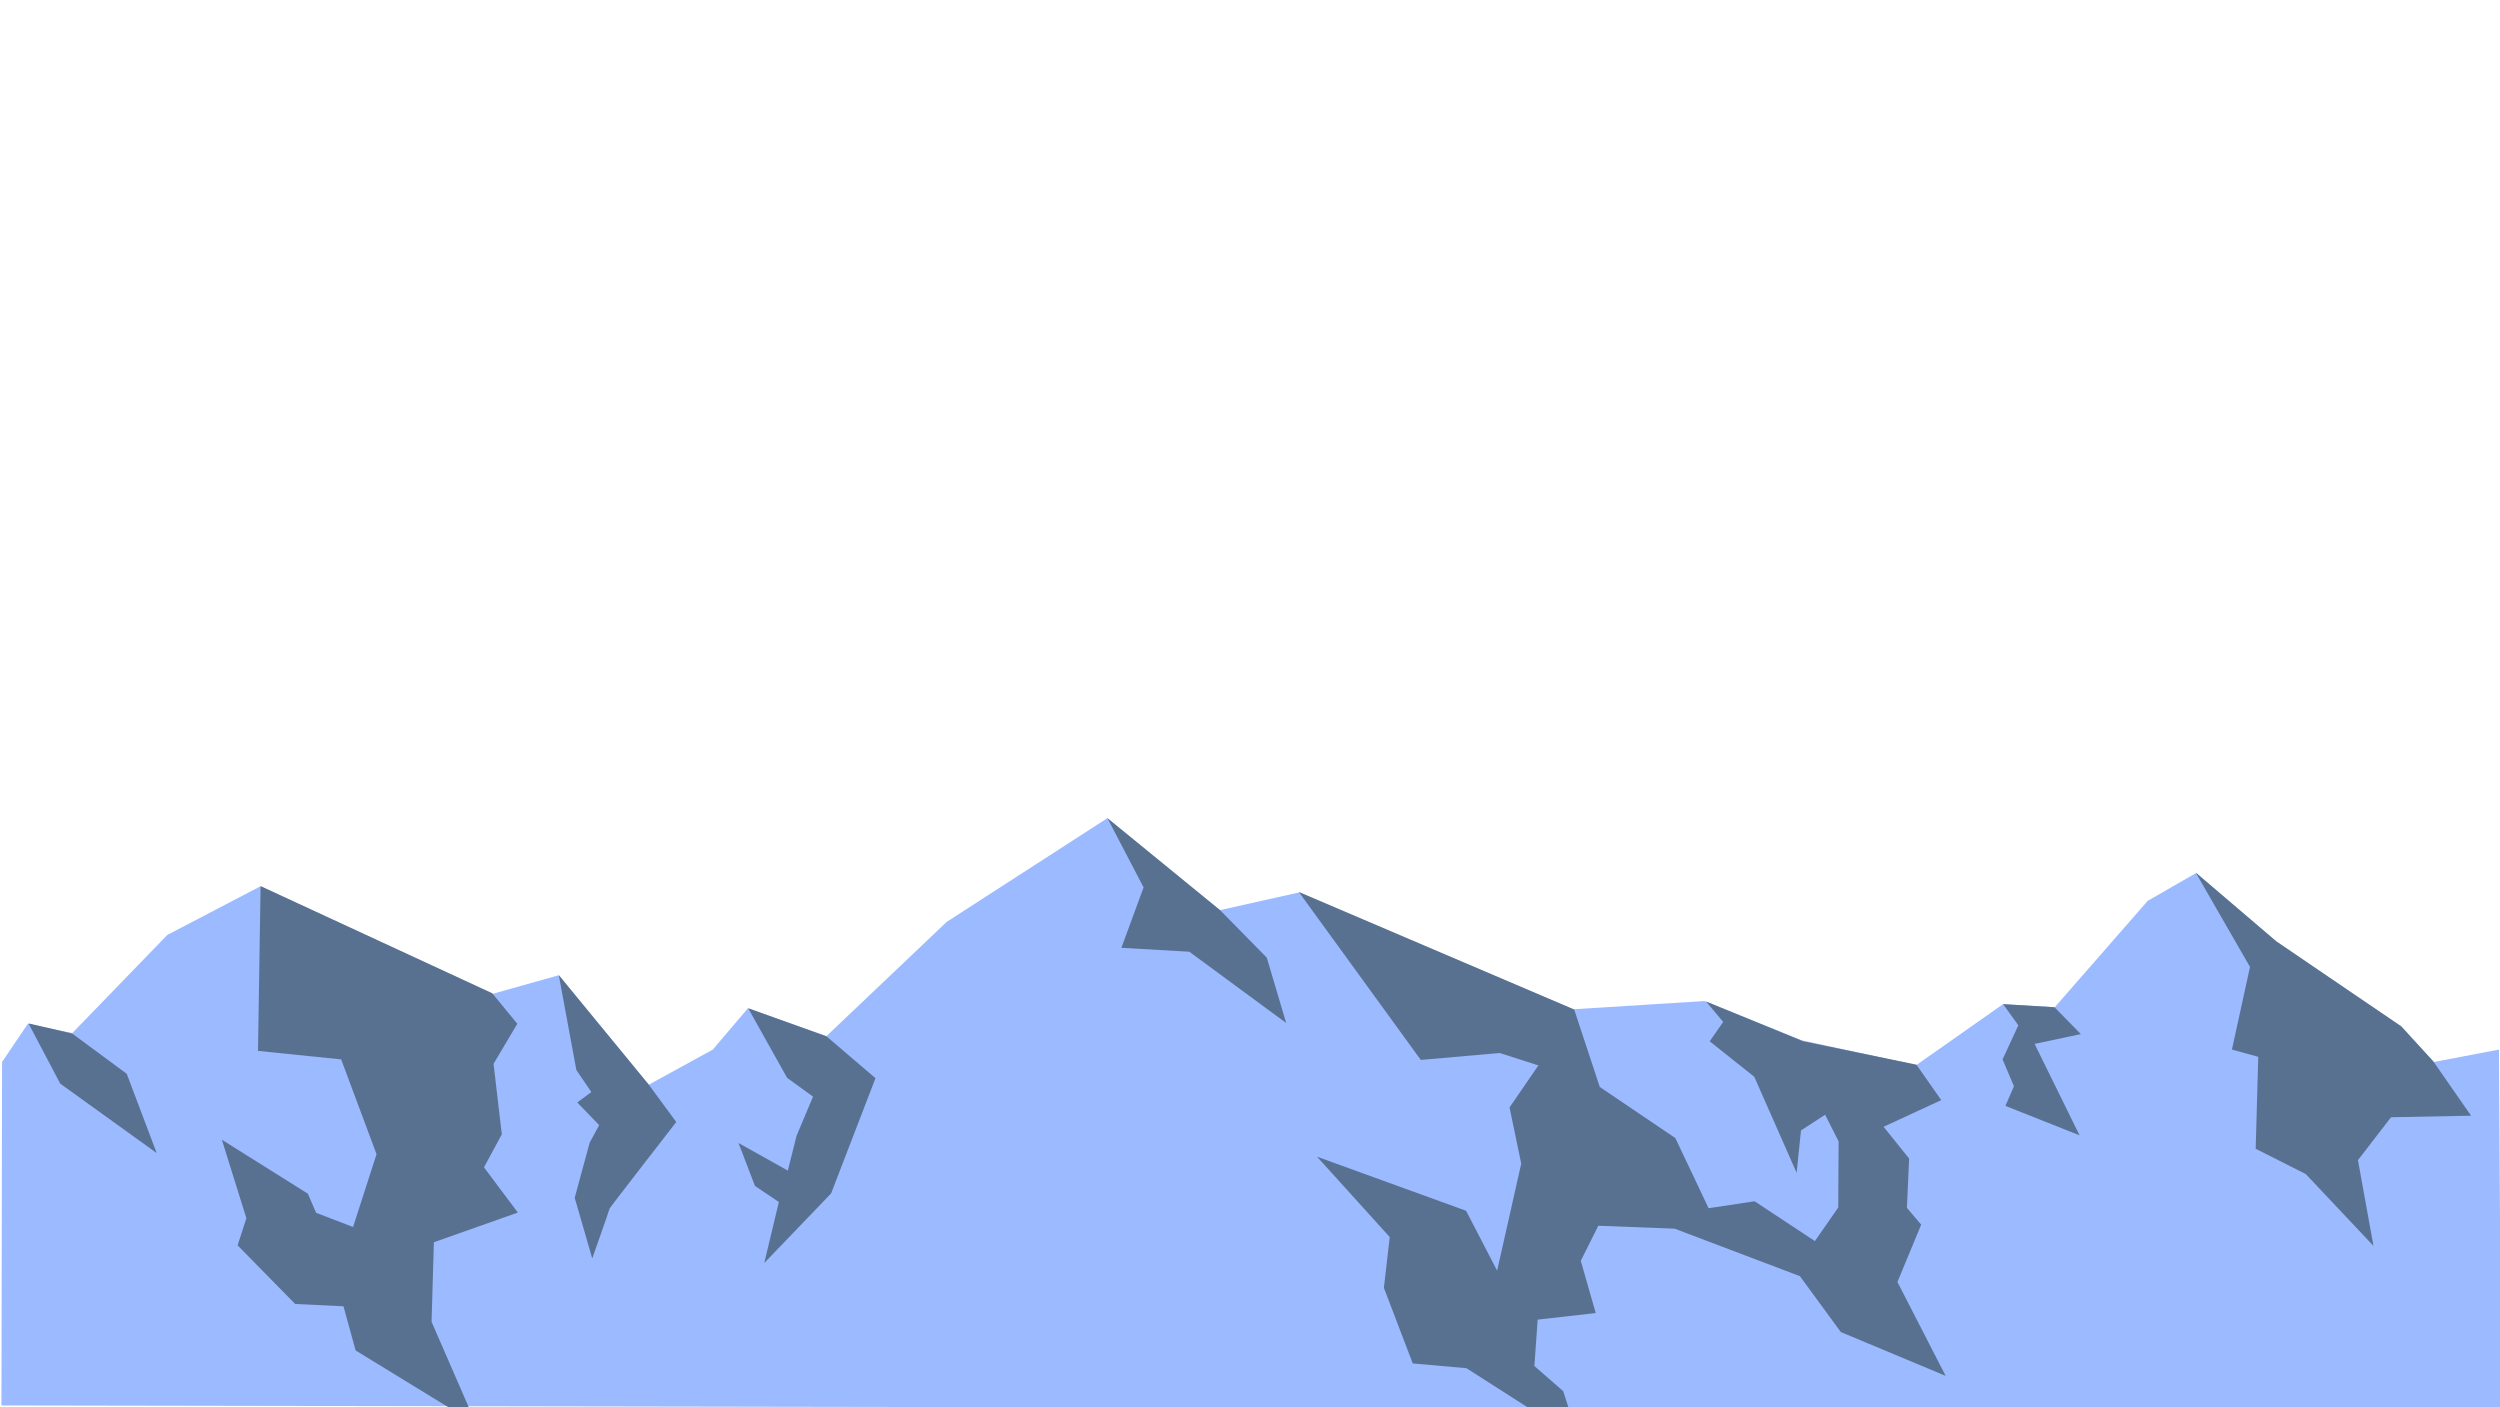
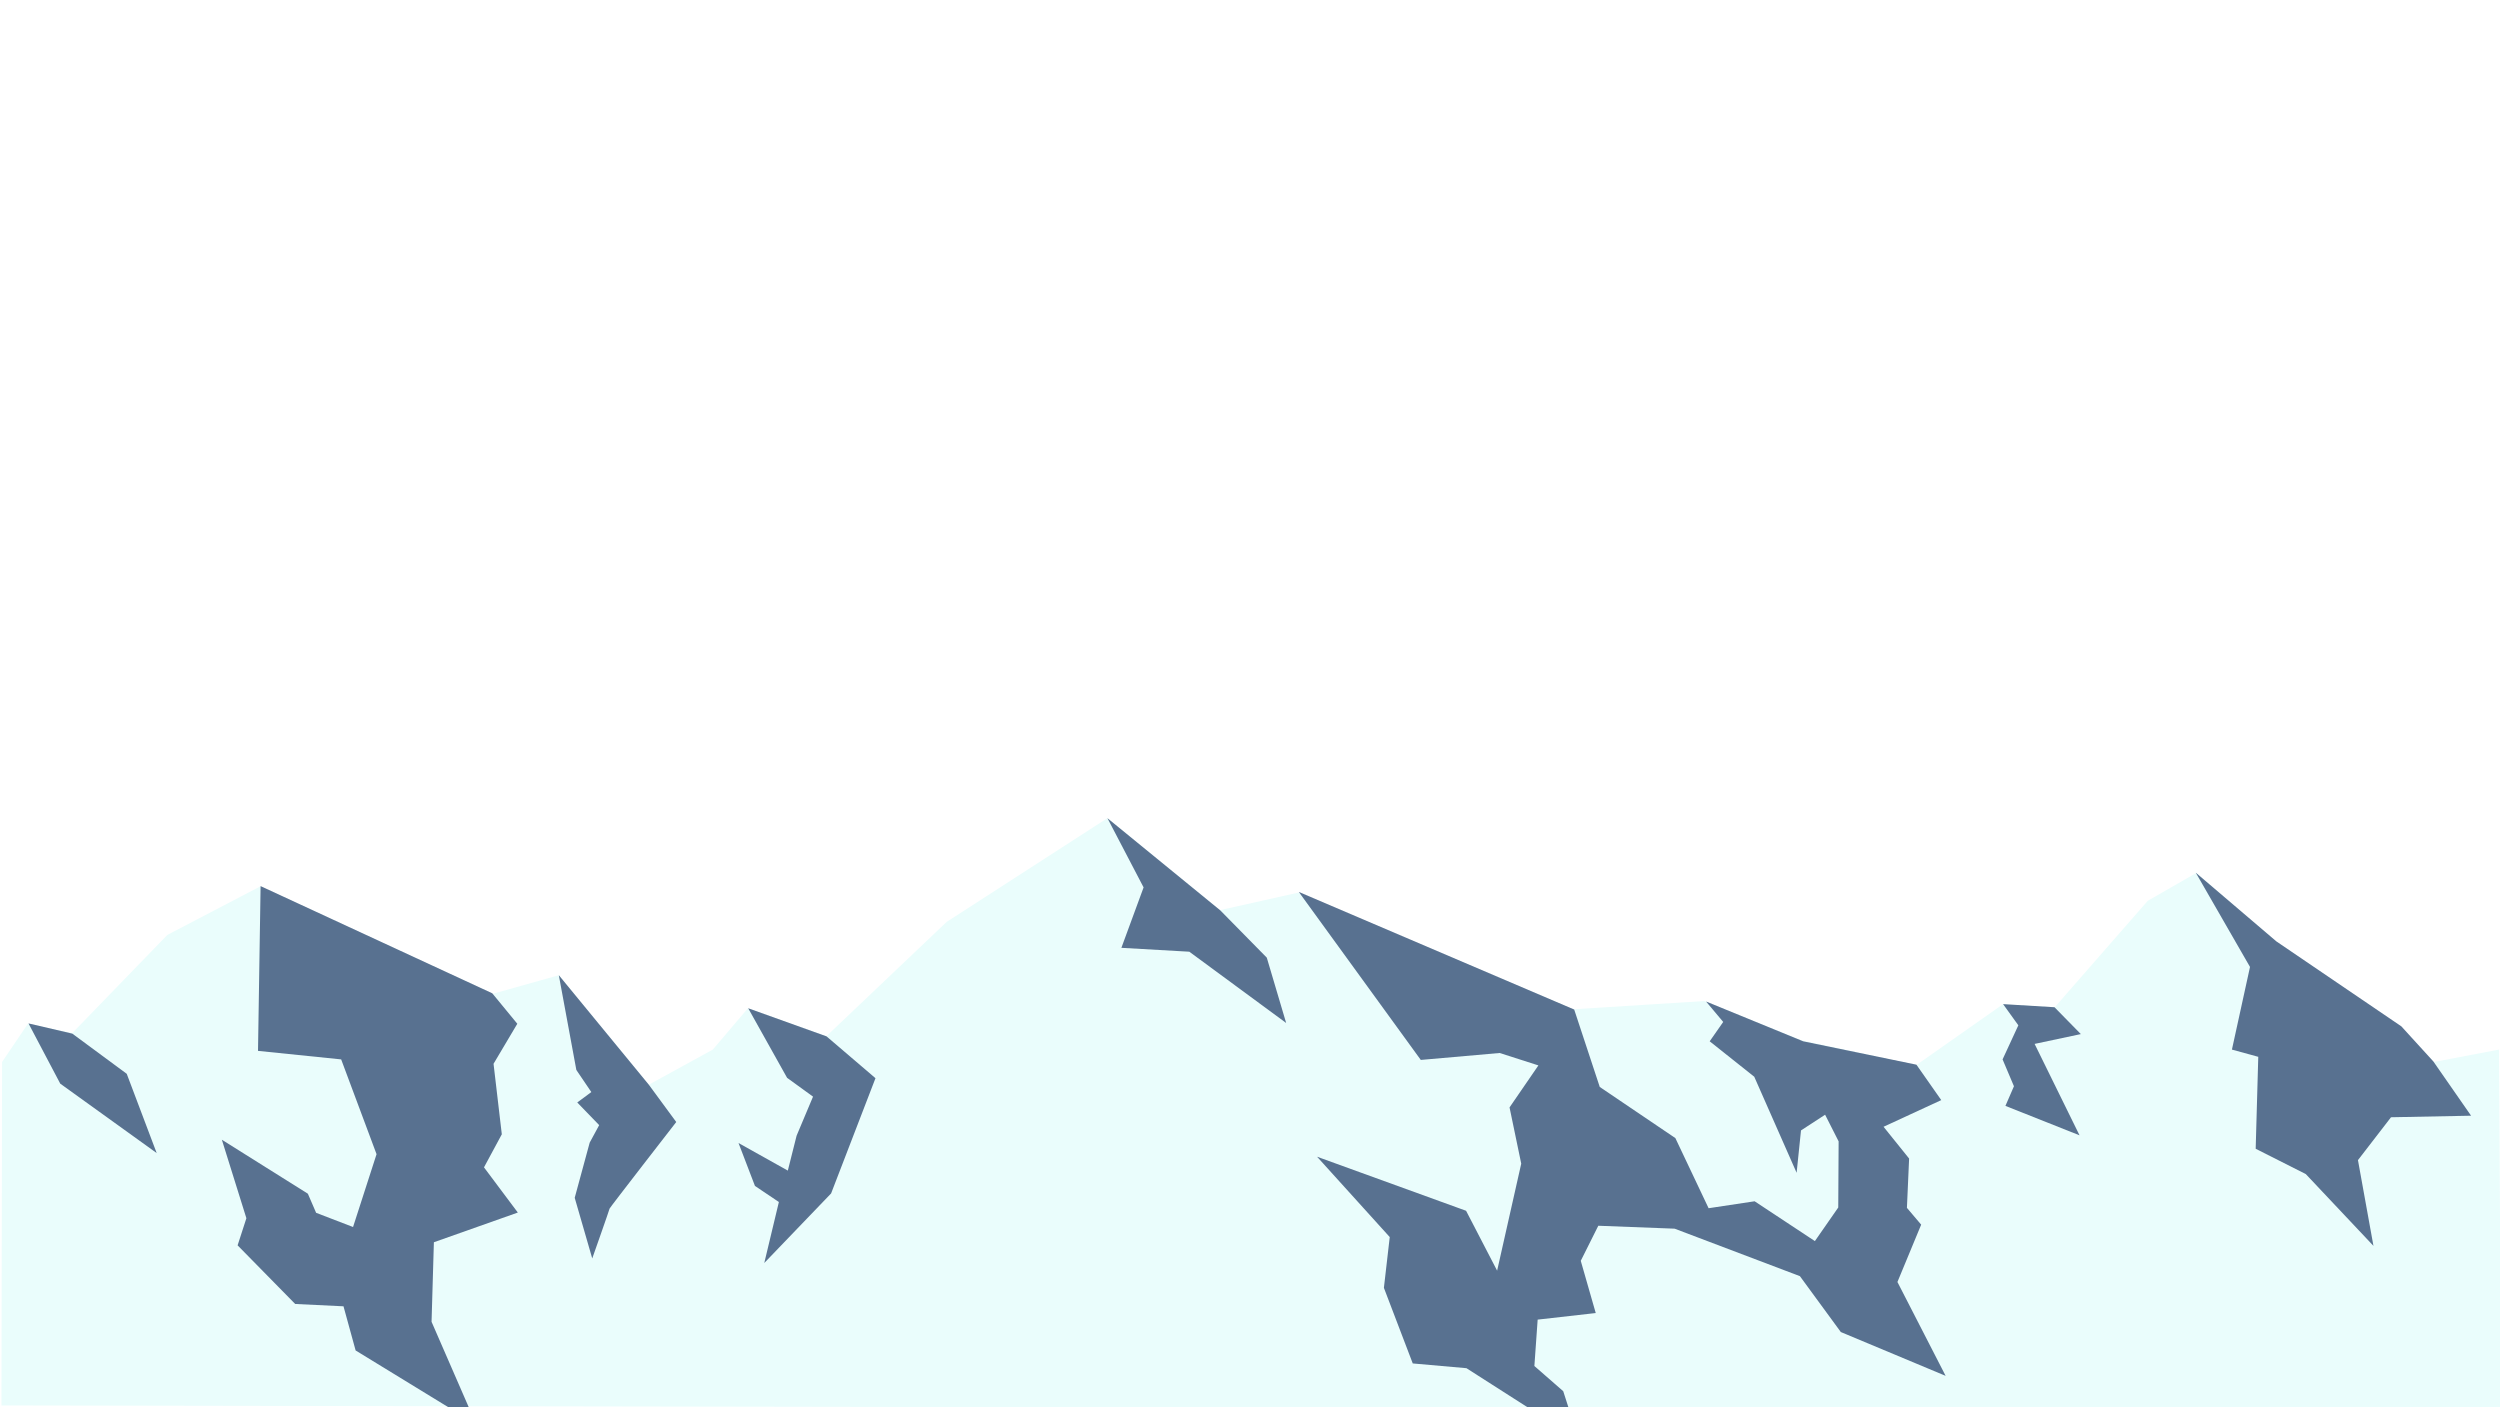
<svg xmlns="http://www.w3.org/2000/svg" width="1920" height="1080" viewBox="0 0 1920 1080" version="1.1" id="svg5" xml:space="preserve">
  <defs id="defs2" />
  <g id="layer1" />
  <g id="layer2">
-     <path style="fill:#9bbaff;stroke-width:25;fill-opacity:1" d="m 1.587,815.603 19.835,-29.355 34.116,7.141 72.992,-75.372 71.405,-37.289 178.512,82.512 50.777,-14.281 69.025,84.099 49.19,-26.975 26.975,-31.736 60.298,21.421 92.359,-87.774 123.422,-79.663 86.5,70.644 60.298,-13.488 211.041,89.653 100.76,-6.347 74.579,30.149 88.066,19.041 66.645,-46.81 39.669,2.38 71.405,-81.719 37.289,-21.421 61.091,52.364 96,65.851 25.388,26.975 49.983,-9.521 1.693,276.667 -1919.777,-3.366 z" id="path523" />
+     <path style="fill:#EAFDFC;stroke-width:25;fill-opacity:1" d="m 1.587,815.603 19.835,-29.355 34.116,7.141 72.992,-75.372 71.405,-37.289 178.512,82.512 50.777,-14.281 69.025,84.099 49.19,-26.975 26.975,-31.736 60.298,21.421 92.359,-87.774 123.422,-79.663 86.5,70.644 60.298,-13.488 211.041,89.653 100.76,-6.347 74.579,30.149 88.066,19.041 66.645,-46.81 39.669,2.38 71.405,-81.719 37.289,-21.421 61.091,52.364 96,65.851 25.388,26.975 49.983,-9.521 1.693,276.667 -1919.777,-3.366 z" id="path523" />
    <path style="fill:#587190;fill-opacity:1;stroke-width:25" d="m 21.879,785.975 24.404,46.283 74.053,53.296 -23.001,-60.87 -41.795,-30.856 z" id="path2870" />
    <path style="fill:#587190;fill-opacity:1;stroke-width:25" d="m 200.132,680.529 -1.983,126.545 63.868,6.545 27.174,72.793 -18.05,55.934 -28.364,-10.909 -6.347,-14.678 -66.05,-41.455 18.843,60.298 -6.744,20.826 44.231,45.025 37.091,1.785 9.322,33.917 71.603,43.835 19.438,9.322 -32.727,-75.174 1.785,-61.091 64.463,-22.81 -25.983,-34.711 13.686,-25.388 -6.347,-54.149 18.248,-30.744 -19.24,-23.405 z" id="path3628" />
    <path style="fill:#587190;fill-opacity:1;stroke-width:25" d="m 454.839,966.481 c 0,0 13.324,-37.728 13.324,-38.289 0,-0.561 51.192,-66.48 51.192,-66.48 l -21.038,-28.612 -69.145,-84.152 13.464,72.791 11.501,16.971 -10.799,7.994 16.83,17.391 -7.293,13.464 -11.501,42.356 z" id="path3630" />
    <path style="fill:#587190;fill-opacity:1;stroke-width:25" d="m 598.177,923.143 -11.22,46.844 51.332,-53.436 34.081,-88.499 -37.588,-32.118 -60.168,-21.599 29.874,53.436 19.916,14.446 -12.623,30.014 -6.732,26.788 -37.868,-21.178 12.623,32.959 z" id="path3632" />
    <path style="fill:#587190;fill-opacity:1;stroke-width:25" d="m 850.512,628.364 86.678,70.81 35.702,36.298 14.876,50.182 -74.38,-54.744 -52.165,-2.975 17.058,-46.413 z" id="path3634" />
    <path style="fill:#587190;fill-opacity:1;stroke-width:25" d="m 997.476,684.994 93.689,129.032 60.589,-5.33 29.734,9.537 -22.16,32.258 8.976,43.198 -18.513,82.188 -23.843,-46.003 -114.446,-41.515 55.821,61.711 -4.488,38.99 22.16,58.065 41.234,3.647 86.395,55.26 -12.062,-37.588 -22.16,-19.355 2.525,-35.624 44.6,-5.049 -11.501,-40.112 13.464,-26.928 58.626,2.244 96.213,36.466 31.417,42.917 80.505,33.661 -37.027,-72.09 18.233,-44.039 -10.94,-12.903 1.683,-37.868 -19.635,-24.404 44.32,-20.477 -19.074,-27.209 -86.957,-17.952 -74.614,-30.575 13.184,15.708 -10.379,14.867 34.222,27.209 32.539,73.773 3.366,-32.539 18.513,-12.062 10.379,20.477 -0.281,50.771 -17.952,25.806 -46.283,-30.575 -35.344,5.33 -25.526,-53.857 -58.065,-39.271 -19.635,-59.467 z" id="path3636" />
    <path style="fill:#587190;fill-opacity:1;stroke-width:25" d="m 1686.347,670.215 41.653,72.397 -13.884,63.471 20.231,5.554 -1.984,70.612 38.479,19.438 51.967,55.141 -11.901,-65.851 25.388,-32.926 61.488,-1.19 -28.959,-41.653 -24.595,-26.975 -96,-65.256 z" id="path3638" />
    <path style="fill:#587190;fill-opacity:1;stroke-width:25" d="m 1538.38,771.174 39.471,2.38 20.231,20.628 -35.504,7.537 34.512,70.215 -56.926,-22.612 6.545,-15.074 -8.727,-20.628 12.099,-26.182 z" id="path3640" />
  </g>
</svg>
